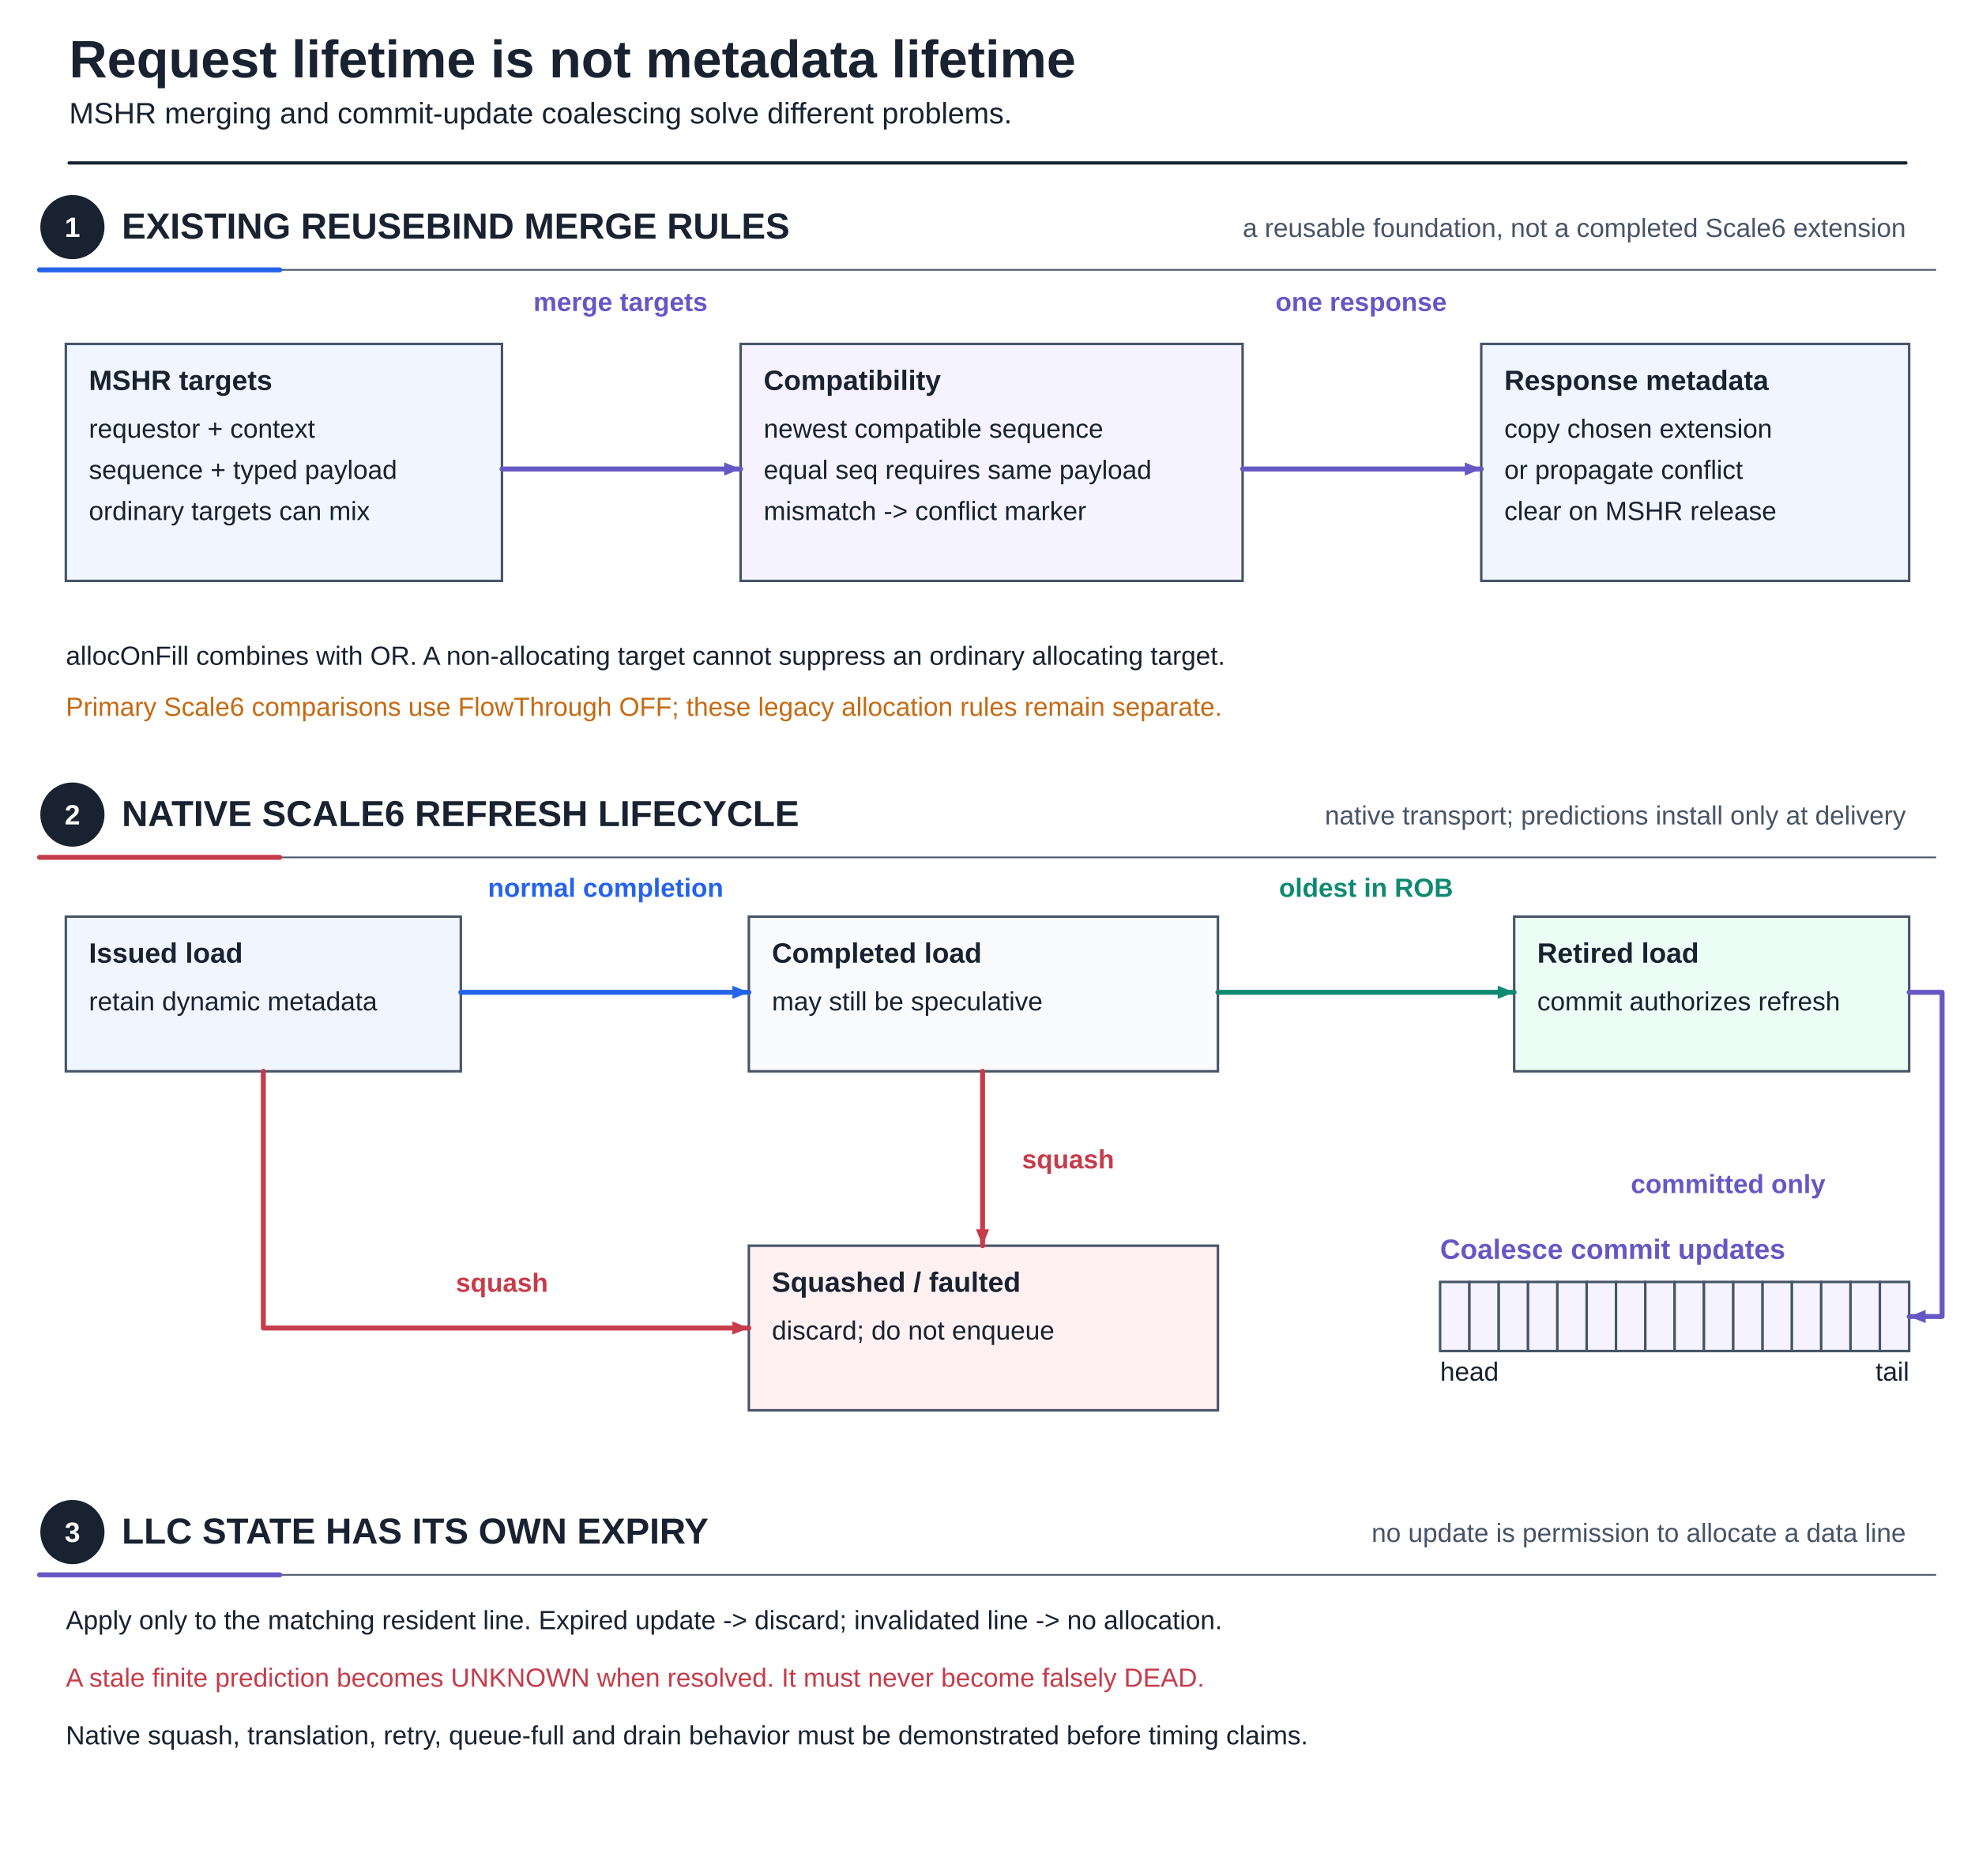
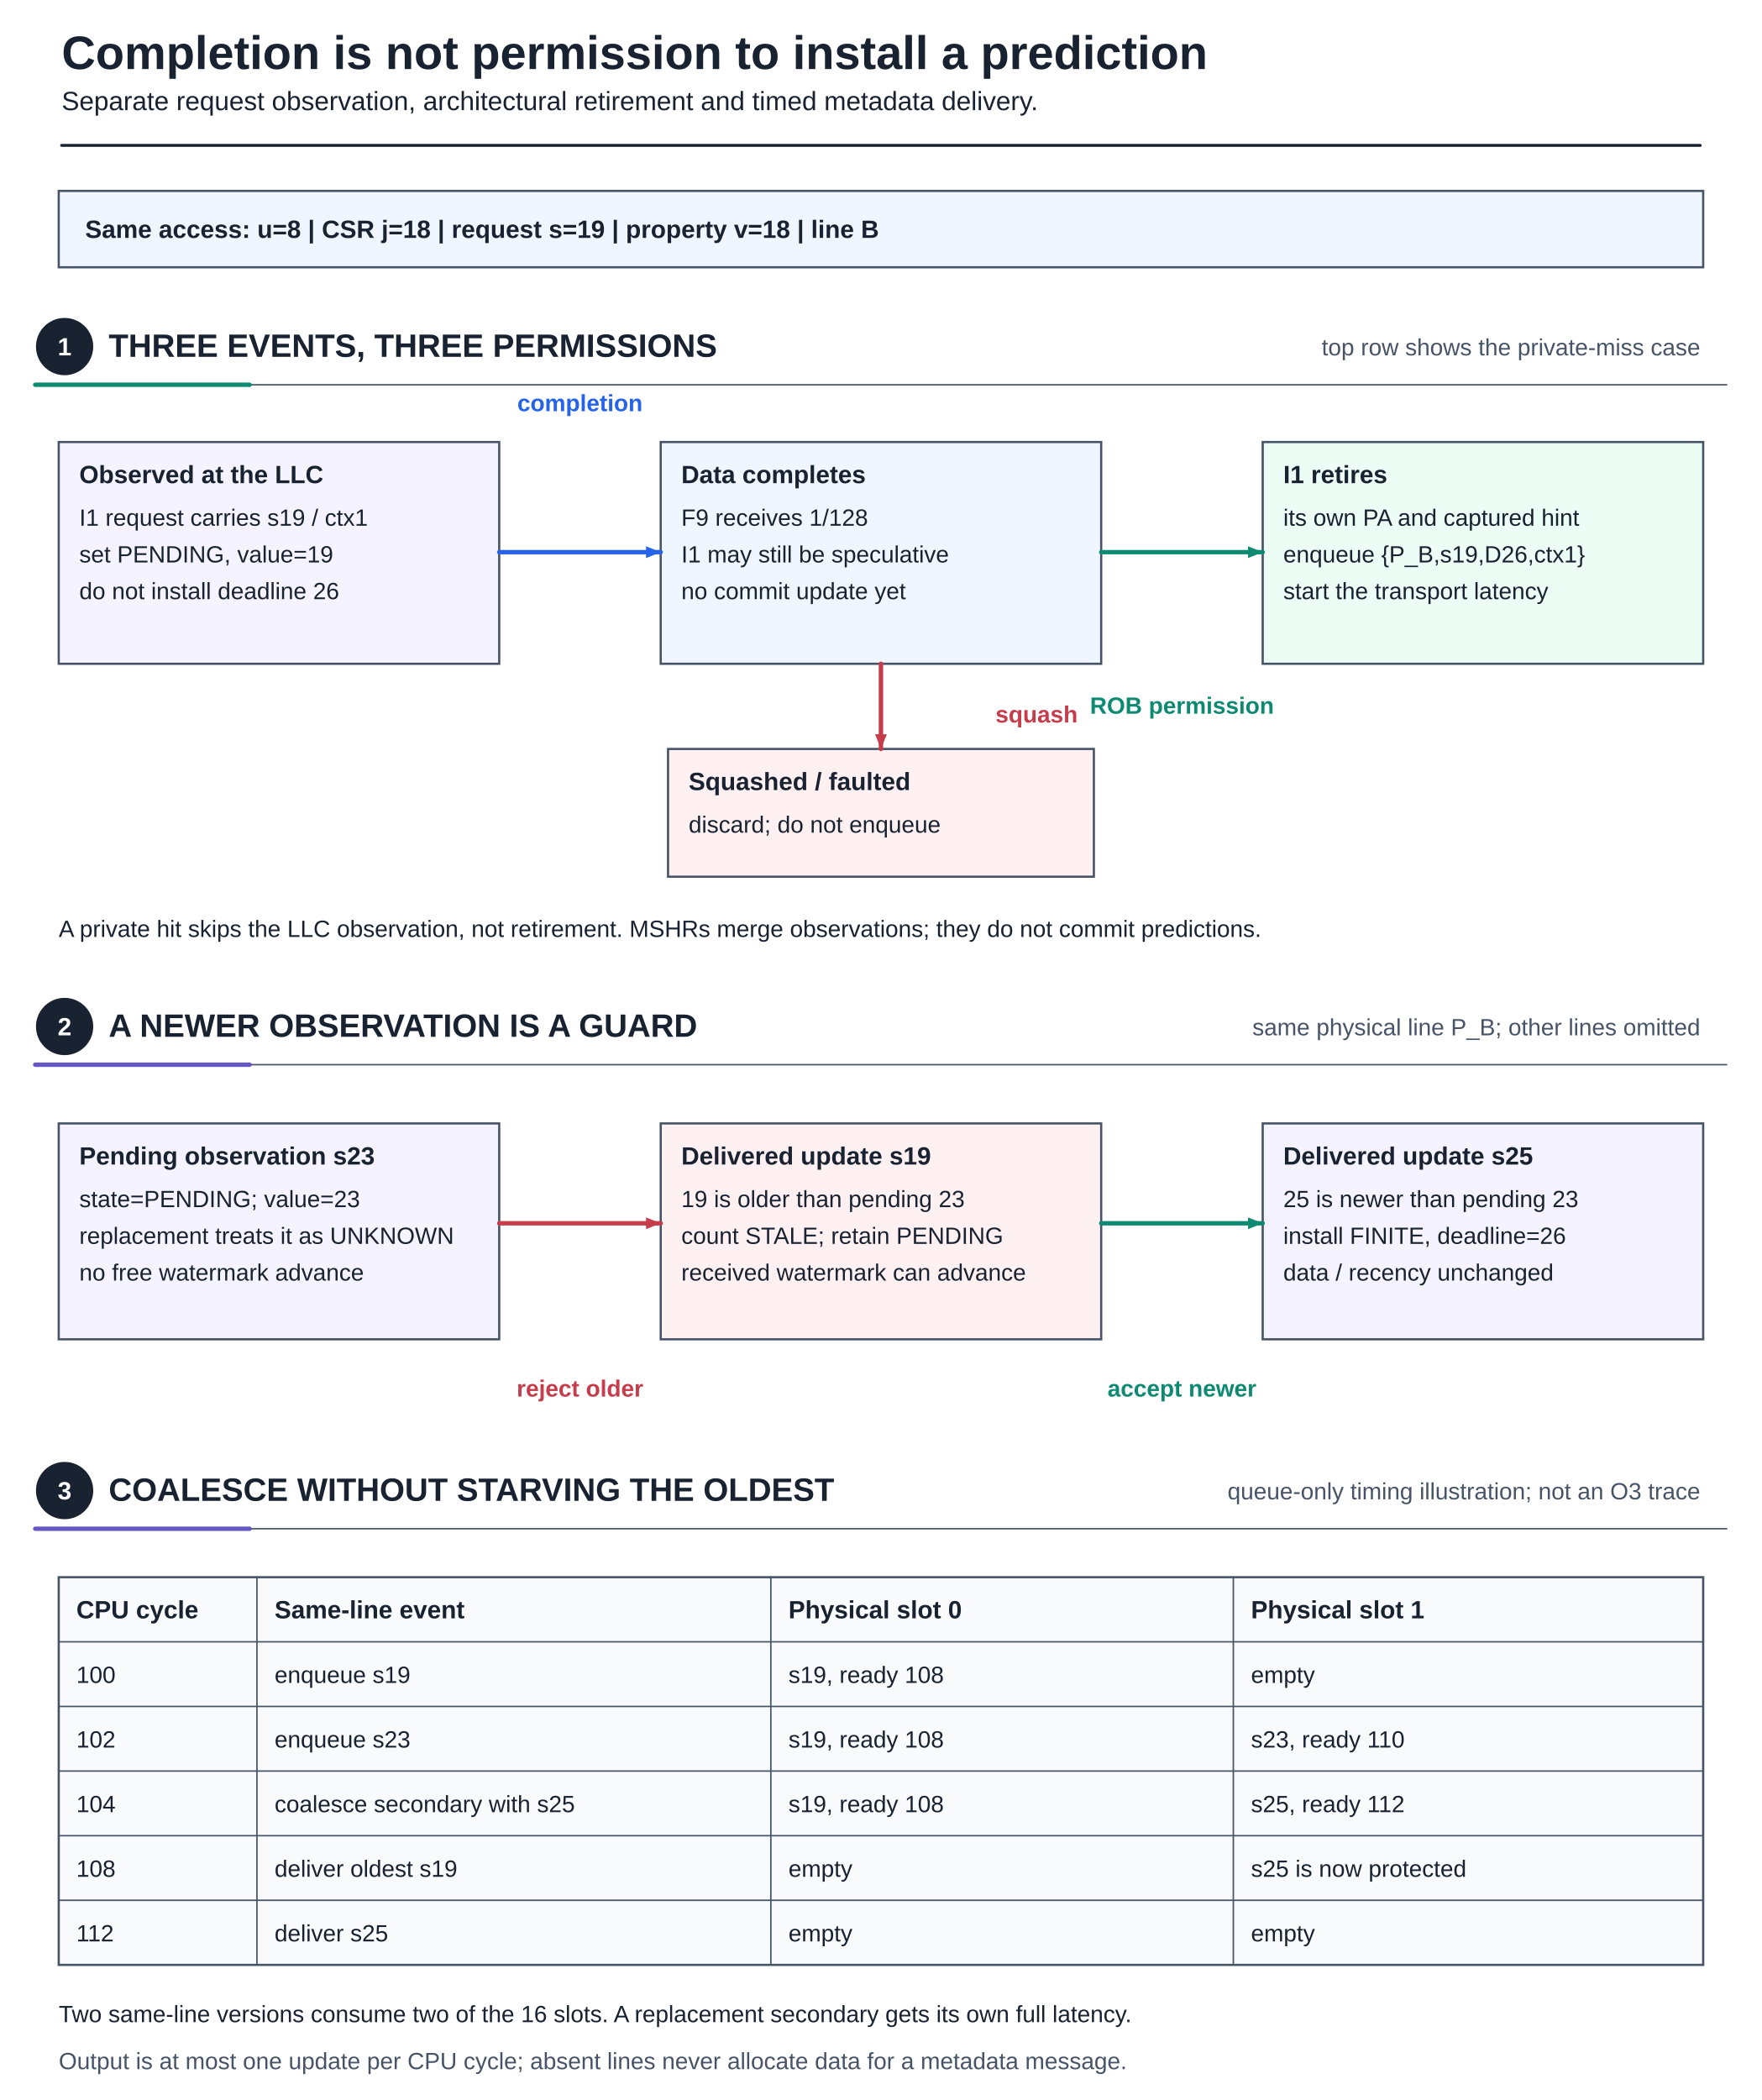
- <svg xmlns="http://www.w3.org/2000/svg" width="1200" height="1140" viewBox="0 0 1200 1140" role="img" aria-labelledby="title desc" fill="#182230" data-figure-schema="ecg-public/v1">
+ <svg xmlns="http://www.w3.org/2000/svg" width="1200" height="1430" viewBox="0 0 1200 1430" role="img" aria-labelledby="title desc" fill="#182230" data-figure-schema="ecg-public/v1">
  <defs>
    <marker id="arrow-blue" viewBox="0 0 10 8" markerWidth="11" markerHeight="8" refX="10" refY="4" orient="auto" markerUnits="userSpaceOnUse">
      <path d="M0 0 L10 4 L0 8 Z" fill="#2563EB" />
    </marker>
    <marker id="arrow-green" viewBox="0 0 10 8" markerWidth="11" markerHeight="8" refX="10" refY="4" orient="auto" markerUnits="userSpaceOnUse">
      <path d="M0 0 L10 4 L0 8 Z" fill="#0F8A72" />
    </marker>
    <marker id="arrow-amber" viewBox="0 0 10 8" markerWidth="11" markerHeight="8" refX="10" refY="4" orient="auto" markerUnits="userSpaceOnUse">
      <path d="M0 0 L10 4 L0 8 Z" fill="#C56A13" />
    </marker>
    <marker id="arrow-red" viewBox="0 0 10 8" markerWidth="11" markerHeight="8" refX="10" refY="4" orient="auto" markerUnits="userSpaceOnUse">
      <path d="M0 0 L10 4 L0 8 Z" fill="#C63C4A" />
    </marker>
    <marker id="arrow-purple" viewBox="0 0 10 8" markerWidth="11" markerHeight="8" refX="10" refY="4" orient="auto" markerUnits="userSpaceOnUse">
      <path d="M0 0 L10 4 L0 8 Z" fill="#6558C5" />
    </marker>
    <marker id="arrow-gray" viewBox="0 0 10 8" markerWidth="11" markerHeight="8" refX="10" refY="4" orient="auto" markerUnits="userSpaceOnUse">
      <path d="M0 0 L10 4 L0 8 Z" fill="#98A2B3" />
    </marker>
    <marker id="arrow-ink" viewBox="0 0 10 8" markerWidth="11" markerHeight="8" refX="10" refY="4" orient="auto" markerUnits="userSpaceOnUse">
      <path d="M0 0 L10 4 L0 8 Z" fill="#182230" />
    </marker>
    <style>
      :root { color-scheme: light dark; }
      @media (prefers-color-scheme: dark) {
        [fill="#FFFFFF"]{fill:#111827}[stroke="#FFFFFF"]{stroke:#111827}
        [fill="#F8FAFC"]{fill:#172033}[stroke="#F8FAFC"]{stroke:#172033}
        [fill="#EFF6FF"]{fill:#172554}[stroke="#EFF6FF"]{stroke:#172554}
        [fill="#ECFDF5"]{fill:#073B34}[stroke="#ECFDF5"]{stroke:#073B34}
        [fill="#FFF7ED"]{fill:#422A12}[stroke="#FFF7ED"]{stroke:#422A12}
        [fill="#FFF1F2"]{fill:#421B22}[stroke="#FFF1F2"]{stroke:#421B22}
        [fill="#F5F3FF"]{fill:#292349}[stroke="#F5F3FF"]{stroke:#292349}
        [fill="#182230"]{fill:#F8FAFC}[stroke="#182230"]{stroke:#F8FAFC}
        [fill="#475467"]{fill:#94A3B8}[stroke="#475467"]{stroke:#94A3B8}
        [fill="#98A2B3"]{fill:#A8B0BF}[stroke="#98A2B3"]{stroke:#A8B0BF}
        [fill="#2563EB"]{fill:#7FB0FF}[stroke="#2563EB"]{stroke:#7FB0FF}
        [fill="#0F8A72"]{fill:#5ED0B0}[stroke="#0F8A72"]{stroke:#5ED0B0}
        [fill="#C56A13"]{fill:#F0B36A}[stroke="#C56A13"]{stroke:#F0B36A}
        [fill="#6558C5"]{fill:#ADA4FF}[stroke="#6558C5"]{stroke:#ADA4FF}
        [fill="#C63C4A"]{fill:#F48B98}[stroke="#C63C4A"]{stroke:#F48B98}
      }
      .sans{font-family:"Liberation Sans","DejaVu Sans",Arial,sans-serif}
      .mono{font-family:"DejaVu Sans Mono","Liberation Mono",Consolas,monospace}
      .title{font-size:32px;font-weight:700}
      .subtitle{font-size:18px}
      .heading{font-size:22px;font-weight:700}
      .label{font-size:17px;font-weight:700}
      .body{font-size:16px}
</style>
  </defs>
-   <rect x="0" y="0" width="1200" height="1140" fill="#FFFFFF" />
-   <text x="42" y="47" text-anchor="start" class="sans title" fill="#182230" font-weight="700">Request lifetime is not metadata lifetime</text>
-   <text x="42" y="75" text-anchor="start" class="sans subtitle" fill="#182230">MSHR merging and commit-update coalescing solve different problems.</text>
+   <rect x="0" y="0" width="1200" height="1430" fill="#FFFFFF" />
+   <text x="42" y="47" text-anchor="start" class="sans title" fill="#182230" font-weight="700">Completion is not permission to install a prediction</text>
+   <text x="42" y="75" text-anchor="start" class="sans subtitle" fill="#182230">Separate request observation, architectural retirement and timed metadata delivery.</text>
  <line x1="42" y1="99" x2="1158" y2="99" stroke="#182230" stroke-width="2" stroke-linecap="round" vector-effect="non-scaling-stroke" />
-   <circle cx="44" cy="138" r="19" fill="#182230" stroke="#182230" stroke-width="1" />
-   <text x="44" y="144" text-anchor="middle" class="sans label" fill="#FFFFFF" font-weight="700">1</text>
-   <text x="74" y="145" text-anchor="start" class="sans heading" fill="#182230" font-weight="700">EXISTING REUSEBIND MERGE RULES</text>
-   <text x="1158" y="144" text-anchor="end" class="sans body" fill="#475467">a reusable foundation, not a completed Scale6 extension</text>
-   <line x1="24" y1="164" x2="1176" y2="164" stroke="#475467" stroke-width="1" stroke-linecap="round" vector-effect="non-scaling-stroke" />
-   <line x1="24" y1="164" x2="170" y2="164" stroke="#2563EB" stroke-width="3" stroke-linecap="round" vector-effect="non-scaling-stroke" />
-   <rect x="40" y="209" width="265" height="144" rx="0" fill="#EFF6FF" stroke="#475467" stroke-width="1.5" data-shape="rect" data-x="40" data-y="209" data-width="265" data-height="144" />
-   <text x="54" y="237" text-anchor="start" class="sans label" fill="#182230" font-weight="700">MSHR targets</text>
-   <text x="54" y="266" text-anchor="start" class="sans body" fill="#182230">requestor + context</text>
-   <text x="54" y="291" text-anchor="start" class="sans body" fill="#182230">sequence + typed payload</text>
-   <text x="54" y="316" text-anchor="start" class="sans body" fill="#182230">ordinary targets can mix</text>
-   <rect x="450" y="209" width="305" height="144" rx="0" fill="#F5F3FF" stroke="#475467" stroke-width="1.5" data-shape="rect" data-x="450" data-y="209" data-width="305" data-height="144" />
-   <text x="464" y="237" text-anchor="start" class="sans label" fill="#182230" font-weight="700">Compatibility</text>
-   <text x="464" y="266" text-anchor="start" class="sans body" fill="#182230">newest compatible sequence</text>
-   <text x="464" y="291" text-anchor="start" class="sans body" fill="#182230">equal seq requires same payload</text>
-   <text x="464" y="316" text-anchor="start" class="sans body" fill="#182230">mismatch -&gt; conflict marker</text>
-   <rect x="900" y="209" width="260" height="144" rx="0" fill="#EFF6FF" stroke="#475467" stroke-width="1.5" data-shape="rect" data-x="900" data-y="209" data-width="260" data-height="144" />
-   <text x="914" y="237" text-anchor="start" class="sans label" fill="#182230" font-weight="700">Response metadata</text>
-   <text x="914" y="266" text-anchor="start" class="sans body" fill="#182230">copy chosen extension</text>
-   <text x="914" y="291" text-anchor="start" class="sans body" fill="#182230">or propagate conflict</text>
-   <text x="914" y="316" text-anchor="start" class="sans body" fill="#182230">clear on MSHR release</text>
-   <path d="M305 285 L450 285" fill="none" stroke="#6558C5" stroke-width="3" stroke-linecap="round" stroke-linejoin="round" vector-effect="non-scaling-stroke" marker-end="url(#arrow-purple)" data-flow-kind="control" data-flow-underlay="false" data-flow-label="merge targets" />
-   <rect x="312.72" y="172.00" width="128.56" height="22" rx="3" fill="#FFFFFF" fill-opacity="0.96" data-label-background="true" />
-   <text x="377" y="189" text-anchor="middle" class="sans body" fill="#6558C5" font-weight="700">merge targets</text>
-   <path d="M755 285 L900 285" fill="none" stroke="#6558C5" stroke-width="3" stroke-linecap="round" stroke-linejoin="round" vector-effect="non-scaling-stroke" marker-end="url(#arrow-purple)" data-flow-kind="control" data-flow-underlay="false" data-flow-label="one response" />
-   <rect x="767.28" y="172.00" width="119.44" height="22" rx="3" fill="#FFFFFF" fill-opacity="0.96" data-label-background="true" />
-   <text x="827" y="189" text-anchor="middle" class="sans body" fill="#6558C5" font-weight="700">one response</text>
-   <text x="40" y="404" text-anchor="start" class="sans body" fill="#182230">allocOnFill combines with OR. A non-allocating target cannot suppress an ordinary allocating target.</text>
-   <text x="40" y="435" text-anchor="start" class="sans body" fill="#C56A13">Primary Scale6 comparisons use FlowThrough OFF; these legacy allocation rules remain separate.</text>
-   <circle cx="44" cy="495" r="19" fill="#182230" stroke="#182230" stroke-width="1" />
-   <text x="44" y="501" text-anchor="middle" class="sans label" fill="#FFFFFF" font-weight="700">2</text>
-   <text x="74" y="502" text-anchor="start" class="sans heading" fill="#182230" font-weight="700">NATIVE SCALE6 REFRESH LIFECYCLE</text>
-   <text x="1158" y="501" text-anchor="end" class="sans body" fill="#475467">native transport; predictions install only at delivery</text>
-   <line x1="24" y1="521" x2="1176" y2="521" stroke="#475467" stroke-width="1" stroke-linecap="round" vector-effect="non-scaling-stroke" />
-   <line x1="24" y1="521" x2="170" y2="521" stroke="#C63C4A" stroke-width="3" stroke-linecap="round" vector-effect="non-scaling-stroke" />
-   <rect x="40" y="557" width="240" height="94" rx="0" fill="#EFF6FF" stroke="#475467" stroke-width="1.5" data-shape="rect" data-x="40" data-y="557" data-width="240" data-height="94" />
-   <text x="54" y="585" text-anchor="start" class="sans label" fill="#182230" font-weight="700">Issued load</text>
-   <text x="54" y="614" text-anchor="start" class="sans body" fill="#182230">retain dynamic metadata</text>
-   <rect x="455" y="557" width="285" height="94" rx="0" fill="#F8FAFC" stroke="#475467" stroke-width="1.5" data-shape="rect" data-x="455" data-y="557" data-width="285" data-height="94" />
-   <text x="469" y="585" text-anchor="start" class="sans label" fill="#182230" font-weight="700">Completed load</text>
-   <text x="469" y="614" text-anchor="start" class="sans body" fill="#182230">may still be speculative</text>
-   <rect x="920" y="557" width="240" height="94" rx="0" fill="#ECFDF5" stroke="#475467" stroke-width="1.5" data-shape="rect" data-x="920" data-y="557" data-width="240" data-height="94" />
-   <text x="934" y="585" text-anchor="start" class="sans label" fill="#182230" font-weight="700">Retired load</text>
-   <text x="934" y="614" text-anchor="start" class="sans body" fill="#182230">commit authorizes refresh</text>
-   <path d="M280 603 L455 603" fill="none" stroke="#2563EB" stroke-width="3" stroke-linecap="round" stroke-linejoin="round" vector-effect="non-scaling-stroke" marker-end="url(#arrow-blue)" data-flow-kind="control" data-flow-underlay="false" data-flow-label="normal completion" />
-   <rect x="285.48" y="528.00" width="165.04" height="22" rx="3" fill="#FFFFFF" fill-opacity="0.96" data-label-background="true" />
-   <text x="368" y="545" text-anchor="middle" class="sans body" fill="#2563EB" font-weight="700">normal completion</text>
-   <path d="M740 603 L920 603" fill="none" stroke="#0F8A72" stroke-width="3" stroke-linecap="round" stroke-linejoin="round" vector-effect="non-scaling-stroke" marker-end="url(#arrow-green)" data-flow-kind="control" data-flow-underlay="false" data-flow-label="oldest in ROB" />
-   <rect x="765.72" y="528.00" width="128.56" height="22" rx="3" fill="#FFFFFF" fill-opacity="0.96" data-label-background="true" />
-   <text x="830" y="545" text-anchor="middle" class="sans body" fill="#0F8A72" font-weight="700">oldest in ROB</text>
-   <rect x="455" y="757" width="285" height="100" rx="0" fill="#FFF1F2" stroke="#475467" stroke-width="1.5" data-shape="rect" data-x="455" data-y="757" data-width="285" data-height="100" />
-   <text x="469" y="785" text-anchor="start" class="sans label" fill="#182230" font-weight="700">Squashed / faulted</text>
-   <text x="469" y="814" text-anchor="start" class="sans body" fill="#182230">discard; do not enqueue</text>
-   <path d="M160 651 L160 807 L455 807" fill="none" stroke="#C63C4A" stroke-width="3" stroke-linecap="round" stroke-linejoin="round" vector-effect="non-scaling-stroke" marker-end="url(#arrow-red)" data-flow-kind="control" data-flow-underlay="false" data-flow-label="squash" />
-   <rect x="272.64" y="768.00" width="64.72" height="22" rx="3" fill="#FFFFFF" fill-opacity="0.96" data-label-background="true" />
-   <text x="305" y="785" text-anchor="middle" class="sans body" fill="#C63C4A" font-weight="700">squash</text>
-   <path d="M597 651 L597 757" fill="none" stroke="#C63C4A" stroke-width="3" stroke-linecap="round" stroke-linejoin="round" vector-effect="non-scaling-stroke" marker-end="url(#arrow-red)" data-flow-kind="control" data-flow-underlay="false" data-flow-label="squash" />
-   <rect x="616.64" y="693.00" width="64.72" height="22" rx="3" fill="#FFFFFF" fill-opacity="0.96" data-label-background="true" />
-   <text x="649" y="710" text-anchor="middle" class="sans body" fill="#C63C4A" font-weight="700">squash</text>
-   <text x="875" y="765" text-anchor="start" class="sans label" fill="#6558C5" font-weight="700">Coalesce commit updates</text>
-   <rect x="875.0" y="779" width="17.812" height="42" rx="0" fill="#F5F3FF" stroke="#475467" stroke-width="1.5" data-shape="rect" data-x="875.0" data-y="779" data-width="17.8125" data-height="42" />
-   <rect x="892.812" y="779" width="17.812" height="42" rx="0" fill="#F5F3FF" stroke="#475467" stroke-width="1.5" data-shape="rect" data-x="892.8125" data-y="779" data-width="17.8125" data-height="42" />
-   <rect x="910.625" y="779" width="17.812" height="42" rx="0" fill="#F5F3FF" stroke="#475467" stroke-width="1.5" data-shape="rect" data-x="910.625" data-y="779" data-width="17.8125" data-height="42" />
-   <rect x="928.438" y="779" width="17.812" height="42" rx="0" fill="#F5F3FF" stroke="#475467" stroke-width="1.5" data-shape="rect" data-x="928.4375" data-y="779" data-width="17.8125" data-height="42" />
-   <rect x="946.25" y="779" width="17.812" height="42" rx="0" fill="#F5F3FF" stroke="#475467" stroke-width="1.5" data-shape="rect" data-x="946.25" data-y="779" data-width="17.8125" data-height="42" />
-   <rect x="964.062" y="779" width="17.812" height="42" rx="0" fill="#F5F3FF" stroke="#475467" stroke-width="1.5" data-shape="rect" data-x="964.0625" data-y="779" data-width="17.8125" data-height="42" />
-   <rect x="981.875" y="779" width="17.812" height="42" rx="0" fill="#F5F3FF" stroke="#475467" stroke-width="1.5" data-shape="rect" data-x="981.875" data-y="779" data-width="17.8125" data-height="42" />
-   <rect x="999.688" y="779" width="17.812" height="42" rx="0" fill="#F5F3FF" stroke="#475467" stroke-width="1.5" data-shape="rect" data-x="999.6875" data-y="779" data-width="17.8125" data-height="42" />
-   <rect x="1017.5" y="779" width="17.812" height="42" rx="0" fill="#F5F3FF" stroke="#475467" stroke-width="1.5" data-shape="rect" data-x="1017.5" data-y="779" data-width="17.8125" data-height="42" />
-   <rect x="1035.312" y="779" width="17.812" height="42" rx="0" fill="#F5F3FF" stroke="#475467" stroke-width="1.5" data-shape="rect" data-x="1035.3125" data-y="779" data-width="17.8125" data-height="42" />
-   <rect x="1053.125" y="779" width="17.812" height="42" rx="0" fill="#F5F3FF" stroke="#475467" stroke-width="1.5" data-shape="rect" data-x="1053.125" data-y="779" data-width="17.8125" data-height="42" />
-   <rect x="1070.938" y="779" width="17.812" height="42" rx="0" fill="#F5F3FF" stroke="#475467" stroke-width="1.5" data-shape="rect" data-x="1070.9375" data-y="779" data-width="17.8125" data-height="42" />
-   <rect x="1088.75" y="779" width="17.812" height="42" rx="0" fill="#F5F3FF" stroke="#475467" stroke-width="1.5" data-shape="rect" data-x="1088.75" data-y="779" data-width="17.8125" data-height="42" />
-   <rect x="1106.562" y="779" width="17.812" height="42" rx="0" fill="#F5F3FF" stroke="#475467" stroke-width="1.5" data-shape="rect" data-x="1106.5625" data-y="779" data-width="17.8125" data-height="42" />
-   <rect x="1124.375" y="779" width="17.812" height="42" rx="0" fill="#F5F3FF" stroke="#475467" stroke-width="1.5" data-shape="rect" data-x="1124.375" data-y="779" data-width="17.8125" data-height="42" />
-   <rect x="1142.188" y="779" width="17.812" height="42" rx="0" fill="#F5F3FF" stroke="#475467" stroke-width="1.5" data-shape="rect" data-x="1142.1875" data-y="779" data-width="17.8125" data-height="42" />
-   <text x="875" y="839" text-anchor="start" class="sans body" fill="#182230">head</text>
-   <text x="1160" y="839" text-anchor="end" class="sans body" fill="#182230">tail</text>
-   <path d="M1160 603 L1180 603 L1180 800 L1160 800" fill="none" stroke="#6558C5" stroke-width="3" stroke-linecap="round" stroke-linejoin="round" vector-effect="non-scaling-stroke" marker-end="url(#arrow-purple)" data-flow-kind="control" data-flow-underlay="false" data-flow-label="committed only" />
-   <rect x="981.16" y="708.00" width="137.68" height="22" rx="3" fill="#FFFFFF" fill-opacity="0.96" data-label-background="true" />
-   <text x="1050" y="725" text-anchor="middle" class="sans body" fill="#6558C5" font-weight="700">committed only</text>
-   <circle cx="44" cy="931" r="19" fill="#182230" stroke="#182230" stroke-width="1" />
-   <text x="44" y="937" text-anchor="middle" class="sans label" fill="#FFFFFF" font-weight="700">3</text>
-   <text x="74" y="938" text-anchor="start" class="sans heading" fill="#182230" font-weight="700">LLC STATE HAS ITS OWN EXPIRY</text>
-   <text x="1158" y="937" text-anchor="end" class="sans body" fill="#475467">no update is permission to allocate a data line</text>
-   <line x1="24" y1="957" x2="1176" y2="957" stroke="#475467" stroke-width="1" stroke-linecap="round" vector-effect="non-scaling-stroke" />
-   <line x1="24" y1="957" x2="170" y2="957" stroke="#6558C5" stroke-width="3" stroke-linecap="round" vector-effect="non-scaling-stroke" />
-   <text x="40" y="990" text-anchor="start" class="sans body" fill="#182230">Apply only to the matching resident line. Expired update -&gt; discard; invalidated line -&gt; no allocation.</text>
-   <text x="40" y="1025" text-anchor="start" class="sans body" fill="#C63C4A">A stale finite prediction becomes UNKNOWN when resolved. It must never become falsely DEAD.</text>
-   <text x="40" y="1060" text-anchor="start" class="sans body" fill="#182230">Native squash, translation, retry, queue-full and drain behavior must be demonstrated before timing claims.</text>
+   <rect x="40" y="130" width="1120" height="52" rx="0" fill="#EFF6FF" stroke="#475467" stroke-width="1.5" data-shape="rect" data-x="40" data-y="130" data-width="1120" data-height="52" />
+   <text x="58" y="162" text-anchor="start" class="sans label" fill="#182230" font-weight="700">Same access: u=8 | CSR j=18 | request s=19 | property v=18 | line B</text>
+   <circle cx="44" cy="236" r="19" fill="#182230" stroke="#182230" stroke-width="1" />
+   <text x="44" y="242" text-anchor="middle" class="sans label" fill="#FFFFFF" font-weight="700">1</text>
+   <text x="74" y="243" text-anchor="start" class="sans heading" fill="#182230" font-weight="700">THREE EVENTS, THREE PERMISSIONS</text>
+   <text x="1158" y="242" text-anchor="end" class="sans body" fill="#475467">top row shows the private-miss case</text>
+   <line x1="24" y1="262" x2="1176" y2="262" stroke="#475467" stroke-width="1" stroke-linecap="round" vector-effect="non-scaling-stroke" />
+   <line x1="24" y1="262" x2="170" y2="262" stroke="#0F8A72" stroke-width="3" stroke-linecap="round" vector-effect="non-scaling-stroke" />
+   <rect x="40" y="301" width="300" height="151" rx="0" fill="#F5F3FF" stroke="#475467" stroke-width="1.5" data-shape="rect" data-x="40" data-y="301" data-width="300" data-height="151" />
+   <text x="54" y="329" text-anchor="start" class="sans label" fill="#182230" font-weight="700">Observed at the LLC</text>
+   <text x="54" y="358" text-anchor="start" class="sans body" fill="#182230">I1 request carries s19 / ctx1</text>
+   <text x="54" y="383" text-anchor="start" class="sans body" fill="#182230">set PENDING, value=19</text>
+   <text x="54" y="408" text-anchor="start" class="sans body" fill="#182230">do not install deadline 26</text>
+   <rect x="450" y="301" width="300" height="151" rx="0" fill="#EFF6FF" stroke="#475467" stroke-width="1.5" data-shape="rect" data-x="450" data-y="301" data-width="300" data-height="151" />
+   <text x="464" y="329" text-anchor="start" class="sans label" fill="#182230" font-weight="700">Data completes</text>
+   <text x="464" y="358" text-anchor="start" class="sans body" fill="#182230">F9 receives 1/128</text>
+   <text x="464" y="383" text-anchor="start" class="sans body" fill="#182230">I1 may still be speculative</text>
+   <text x="464" y="408" text-anchor="start" class="sans body" fill="#182230">no commit update yet</text>
+   <rect x="860" y="301" width="300" height="151" rx="0" fill="#ECFDF5" stroke="#475467" stroke-width="1.5" data-shape="rect" data-x="860" data-y="301" data-width="300" data-height="151" />
+   <text x="874" y="329" text-anchor="start" class="sans label" fill="#182230" font-weight="700">I1 retires</text>
+   <text x="874" y="358" text-anchor="start" class="sans body" fill="#182230">its own PA and captured hint</text>
+   <text x="874" y="383" text-anchor="start" class="sans body" fill="#182230">enqueue {P_B,s19,D26,ctx1}</text>
+   <text x="874" y="408" text-anchor="start" class="sans body" fill="#182230">start the transport latency</text>
+   <path d="M340 376 L450 376" fill="none" stroke="#2563EB" stroke-width="3" stroke-linecap="round" stroke-linejoin="round" vector-effect="non-scaling-stroke" marker-end="url(#arrow-blue)" data-flow-kind="control" data-flow-underlay="false" data-flow-label="completion" />
+   <rect x="344.40" y="263.00" width="101.20" height="22" rx="3" fill="#FFFFFF" fill-opacity="0.96" data-label-background="true" />
+   <text x="395" y="280" text-anchor="middle" class="sans body" fill="#2563EB" font-weight="700">completion</text>
+   <path d="M750 376 L860 376" fill="none" stroke="#0F8A72" stroke-width="3" stroke-linecap="round" stroke-linejoin="round" vector-effect="non-scaling-stroke" marker-end="url(#arrow-green)" data-flow-kind="control" data-flow-underlay="false" data-flow-label="ROB permission" />
+   <rect x="736.16" y="469.00" width="137.68" height="22" rx="3" fill="#FFFFFF" fill-opacity="0.96" data-label-background="true" />
+   <text x="805" y="486" text-anchor="middle" class="sans body" fill="#0F8A72" font-weight="700">ROB permission</text>
+   <rect x="455" y="510" width="290" height="87" rx="0" fill="#FFF1F2" stroke="#475467" stroke-width="1.5" data-shape="rect" data-x="455" data-y="510" data-width="290" data-height="87" />
+   <text x="469" y="538" text-anchor="start" class="sans label" fill="#182230" font-weight="700">Squashed / faulted</text>
+   <text x="469" y="567" text-anchor="start" class="sans body" fill="#182230">discard; do not enqueue</text>
+   <path d="M600 452 L600 510" fill="none" stroke="#C63C4A" stroke-width="3" stroke-linecap="round" stroke-linejoin="round" vector-effect="non-scaling-stroke" marker-end="url(#arrow-red)" data-flow-kind="control" data-flow-underlay="false" data-flow-label="squash" />
+   <rect x="673.64" y="475.00" width="64.72" height="22" rx="3" fill="#FFFFFF" fill-opacity="0.96" data-label-background="true" />
+   <text x="706" y="492" text-anchor="middle" class="sans body" fill="#C63C4A" font-weight="700">squash</text>
+   <text x="40" y="638" text-anchor="start" class="sans body" fill="#182230">A private hit skips the LLC observation, not retirement. MSHRs merge observations; they do not commit predictions.</text>
+   <circle cx="44" cy="699" r="19" fill="#182230" stroke="#182230" stroke-width="1" />
+   <text x="44" y="705" text-anchor="middle" class="sans label" fill="#FFFFFF" font-weight="700">2</text>
+   <text x="74" y="706" text-anchor="start" class="sans heading" fill="#182230" font-weight="700">A NEWER OBSERVATION IS A GUARD</text>
+   <text x="1158" y="705" text-anchor="end" class="sans body" fill="#475467">same physical line P_B; other lines omitted</text>
+   <line x1="24" y1="725" x2="1176" y2="725" stroke="#475467" stroke-width="1" stroke-linecap="round" vector-effect="non-scaling-stroke" />
+   <line x1="24" y1="725" x2="170" y2="725" stroke="#6558C5" stroke-width="3" stroke-linecap="round" vector-effect="non-scaling-stroke" />
+   <rect x="40" y="765" width="300" height="147" rx="0" fill="#F5F3FF" stroke="#475467" stroke-width="1.5" data-shape="rect" data-x="40" data-y="765" data-width="300" data-height="147" />
+   <text x="54" y="793" text-anchor="start" class="sans label" fill="#182230" font-weight="700">Pending observation s23</text>
+   <text x="54" y="822" text-anchor="start" class="sans body" fill="#182230">state=PENDING; value=23</text>
+   <text x="54" y="847" text-anchor="start" class="sans body" fill="#182230">replacement treats it as UNKNOWN</text>
+   <text x="54" y="872" text-anchor="start" class="sans body" fill="#182230">no free watermark advance</text>
+   <rect x="450" y="765" width="300" height="147" rx="0" fill="#FFF1F2" stroke="#475467" stroke-width="1.5" data-shape="rect" data-x="450" data-y="765" data-width="300" data-height="147" />
+   <text x="464" y="793" text-anchor="start" class="sans label" fill="#182230" font-weight="700">Delivered update s19</text>
+   <text x="464" y="822" text-anchor="start" class="sans body" fill="#182230">19 is older than pending 23</text>
+   <text x="464" y="847" text-anchor="start" class="sans body" fill="#182230">count STALE; retain PENDING</text>
+   <text x="464" y="872" text-anchor="start" class="sans body" fill="#182230">received watermark can advance</text>
+   <rect x="860" y="765" width="300" height="147" rx="0" fill="#F5F3FF" stroke="#475467" stroke-width="1.5" data-shape="rect" data-x="860" data-y="765" data-width="300" data-height="147" />
+   <text x="874" y="793" text-anchor="start" class="sans label" fill="#182230" font-weight="700">Delivered update s25</text>
+   <text x="874" y="822" text-anchor="start" class="sans body" fill="#182230">25 is newer than pending 23</text>
+   <text x="874" y="847" text-anchor="start" class="sans body" fill="#182230">install FINITE, deadline=26</text>
+   <text x="874" y="872" text-anchor="start" class="sans body" fill="#182230">data / recency unchanged</text>
+   <path d="M340 833 L450 833" fill="none" stroke="#C63C4A" stroke-width="3" stroke-linecap="round" stroke-linejoin="round" vector-effect="non-scaling-stroke" marker-end="url(#arrow-red)" data-flow-kind="control" data-flow-underlay="false" data-flow-label="reject older" />
+   <rect x="335.28" y="934.00" width="119.44" height="22" rx="3" fill="#FFFFFF" fill-opacity="0.96" data-label-background="true" />
+   <text x="395" y="951" text-anchor="middle" class="sans body" fill="#C63C4A" font-weight="700">reject older</text>
+   <path d="M750 833 L860 833" fill="none" stroke="#0F8A72" stroke-width="3" stroke-linecap="round" stroke-linejoin="round" vector-effect="non-scaling-stroke" marker-end="url(#arrow-green)" data-flow-kind="control" data-flow-underlay="false" data-flow-label="accept newer" />
+   <rect x="745.28" y="934.00" width="119.44" height="22" rx="3" fill="#FFFFFF" fill-opacity="0.96" data-label-background="true" />
+   <text x="805" y="951" text-anchor="middle" class="sans body" fill="#0F8A72" font-weight="700">accept newer</text>
+   <circle cx="44" cy="1015" r="19" fill="#182230" stroke="#182230" stroke-width="1" />
+   <text x="44" y="1021" text-anchor="middle" class="sans label" fill="#FFFFFF" font-weight="700">3</text>
+   <text x="74" y="1022" text-anchor="start" class="sans heading" fill="#182230" font-weight="700">COALESCE WITHOUT STARVING THE OLDEST</text>
+   <text x="1158" y="1021" text-anchor="end" class="sans body" fill="#475467">queue-only timing illustration; not an O3 trace</text>
+   <line x1="24" y1="1041" x2="1176" y2="1041" stroke="#475467" stroke-width="1" stroke-linecap="round" vector-effect="non-scaling-stroke" />
+   <line x1="24" y1="1041" x2="170" y2="1041" stroke="#6558C5" stroke-width="3" stroke-linecap="round" vector-effect="non-scaling-stroke" />
+   <rect x="40" y="1074" width="1120" height="264" rx="0" fill="#F8FAFC" stroke="#475467" stroke-width="1.5" data-shape="rect" data-x="40" data-y="1074" data-width="1120" data-height="264" />
+   <line x1="40" y1="1118.0" x2="1160" y2="1118.0" stroke="#475467" stroke-width="1" stroke-linecap="round" vector-effect="non-scaling-stroke" />
+   <line x1="40" y1="1162.0" x2="1160" y2="1162.0" stroke="#475467" stroke-width="1" stroke-linecap="round" vector-effect="non-scaling-stroke" />
+   <line x1="40" y1="1206.0" x2="1160" y2="1206.0" stroke="#475467" stroke-width="1" stroke-linecap="round" vector-effect="non-scaling-stroke" />
+   <line x1="40" y1="1250.0" x2="1160" y2="1250.0" stroke="#475467" stroke-width="1" stroke-linecap="round" vector-effect="non-scaling-stroke" />
+   <line x1="40" y1="1294.0" x2="1160" y2="1294.0" stroke="#475467" stroke-width="1" stroke-linecap="round" vector-effect="non-scaling-stroke" />
+   <text x="52" y="1102" text-anchor="start" class="sans label" fill="#182230" font-weight="700">CPU cycle</text>
+   <text x="52" y="1146" text-anchor="start" class="sans body" fill="#182230">100</text>
+   <text x="52" y="1190" text-anchor="start" class="sans body" fill="#182230">102</text>
+   <text x="52" y="1234" text-anchor="start" class="sans body" fill="#182230">104</text>
+   <text x="52" y="1278" text-anchor="start" class="sans body" fill="#182230">108</text>
+   <text x="52" y="1322" text-anchor="start" class="sans body" fill="#182230">112</text>
+   <line x1="175" y1="1074" x2="175" y2="1338" stroke="#475467" stroke-width="1" stroke-linecap="round" vector-effect="non-scaling-stroke" />
+   <text x="187" y="1102" text-anchor="start" class="sans label" fill="#182230" font-weight="700">Same-line event</text>
+   <text x="187" y="1146" text-anchor="start" class="sans body" fill="#182230">enqueue s19</text>
+   <text x="187" y="1190" text-anchor="start" class="sans body" fill="#182230">enqueue s23</text>
+   <text x="187" y="1234" text-anchor="start" class="sans body" fill="#182230">coalesce secondary with s25</text>
+   <text x="187" y="1278" text-anchor="start" class="sans body" fill="#182230">deliver oldest s19</text>
+   <text x="187" y="1322" text-anchor="start" class="sans body" fill="#182230">deliver s25</text>
+   <line x1="525" y1="1074" x2="525" y2="1338" stroke="#475467" stroke-width="1" stroke-linecap="round" vector-effect="non-scaling-stroke" />
+   <text x="537" y="1102" text-anchor="start" class="sans label" fill="#182230" font-weight="700">Physical slot 0</text>
+   <text x="537" y="1146" text-anchor="start" class="sans body" fill="#182230">s19, ready 108</text>
+   <text x="537" y="1190" text-anchor="start" class="sans body" fill="#182230">s19, ready 108</text>
+   <text x="537" y="1234" text-anchor="start" class="sans body" fill="#182230">s19, ready 108</text>
+   <text x="537" y="1278" text-anchor="start" class="sans body" fill="#182230">empty</text>
+   <text x="537" y="1322" text-anchor="start" class="sans body" fill="#182230">empty</text>
+   <line x1="840" y1="1074" x2="840" y2="1338" stroke="#475467" stroke-width="1" stroke-linecap="round" vector-effect="non-scaling-stroke" />
+   <text x="852" y="1102" text-anchor="start" class="sans label" fill="#182230" font-weight="700">Physical slot 1</text>
+   <text x="852" y="1146" text-anchor="start" class="sans body" fill="#182230">empty</text>
+   <text x="852" y="1190" text-anchor="start" class="sans body" fill="#182230">s23, ready 110</text>
+   <text x="852" y="1234" text-anchor="start" class="sans body" fill="#182230">s25, ready 112</text>
+   <text x="852" y="1278" text-anchor="start" class="sans body" fill="#182230">s25 is now protected</text>
+   <text x="852" y="1322" text-anchor="start" class="sans body" fill="#182230">empty</text>
+   <text x="40" y="1377" text-anchor="start" class="sans body" fill="#182230">Two same-line versions consume two of the 16 slots. A replacement secondary gets its own full latency.</text>
+   <text x="40" y="1409" text-anchor="start" class="sans body" fill="#475467">Output is at most one update per CPU cycle; absent lines never allocate data for a metadata message.</text>
</svg>
